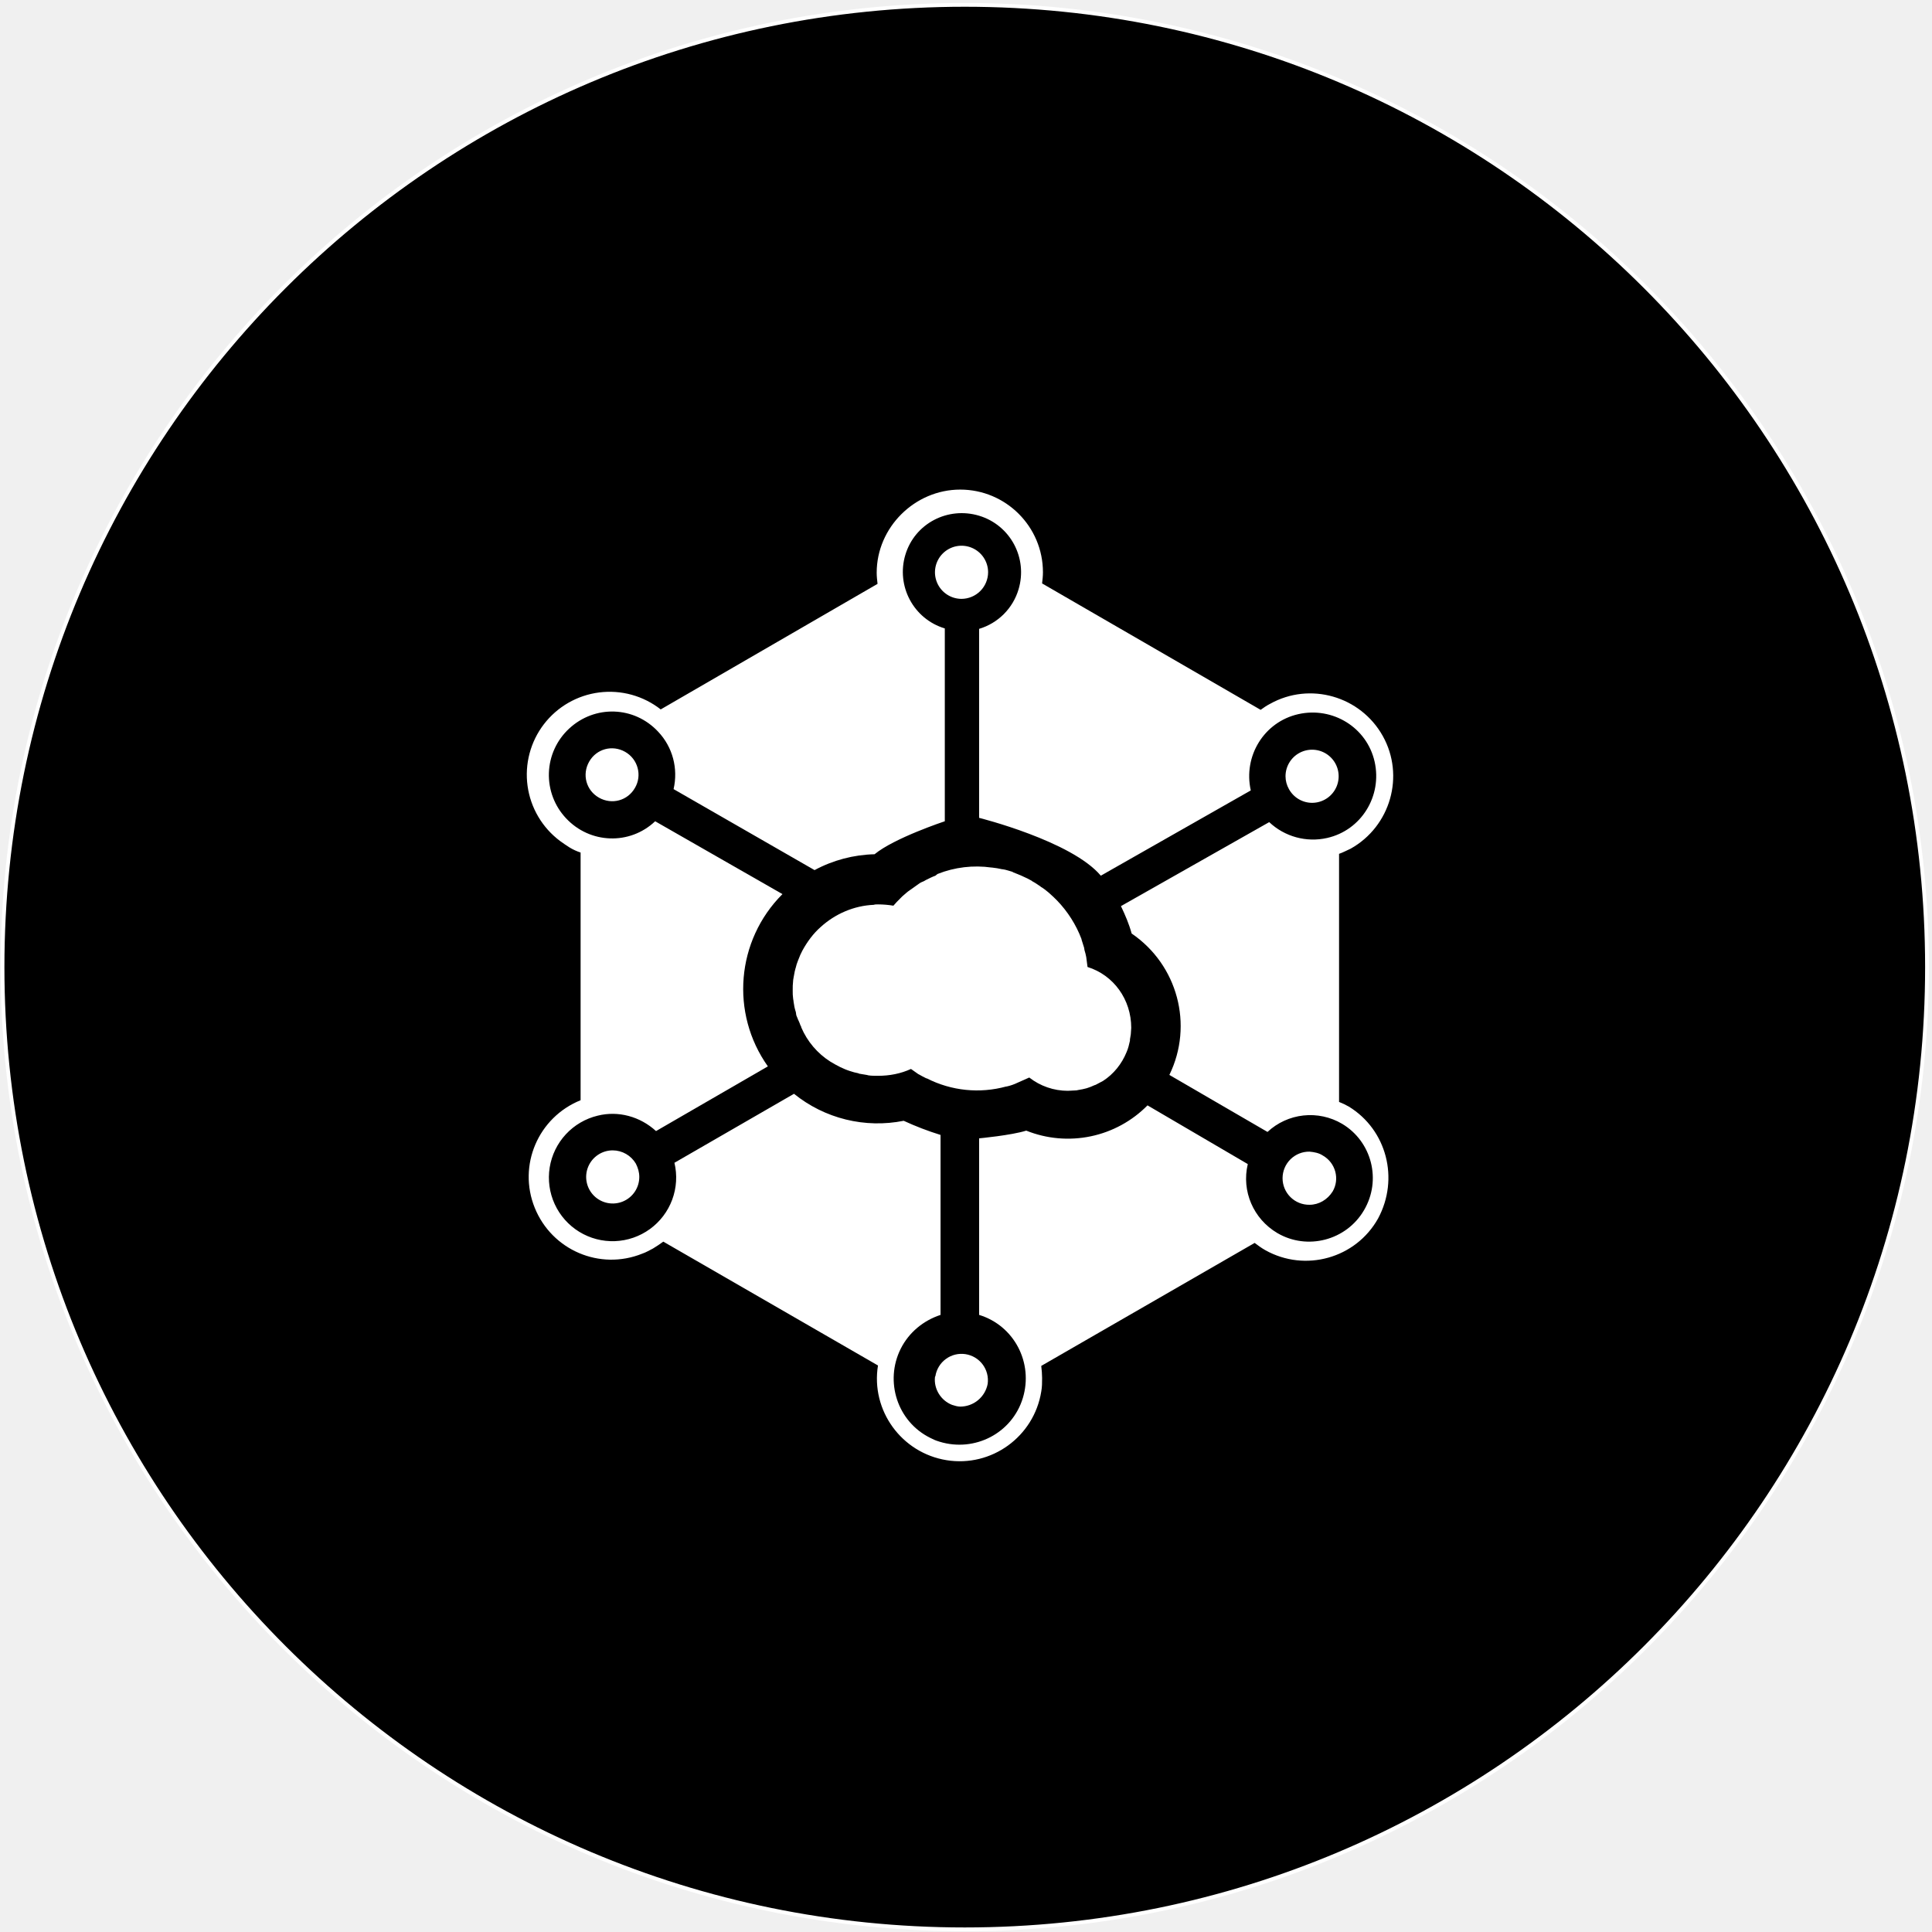
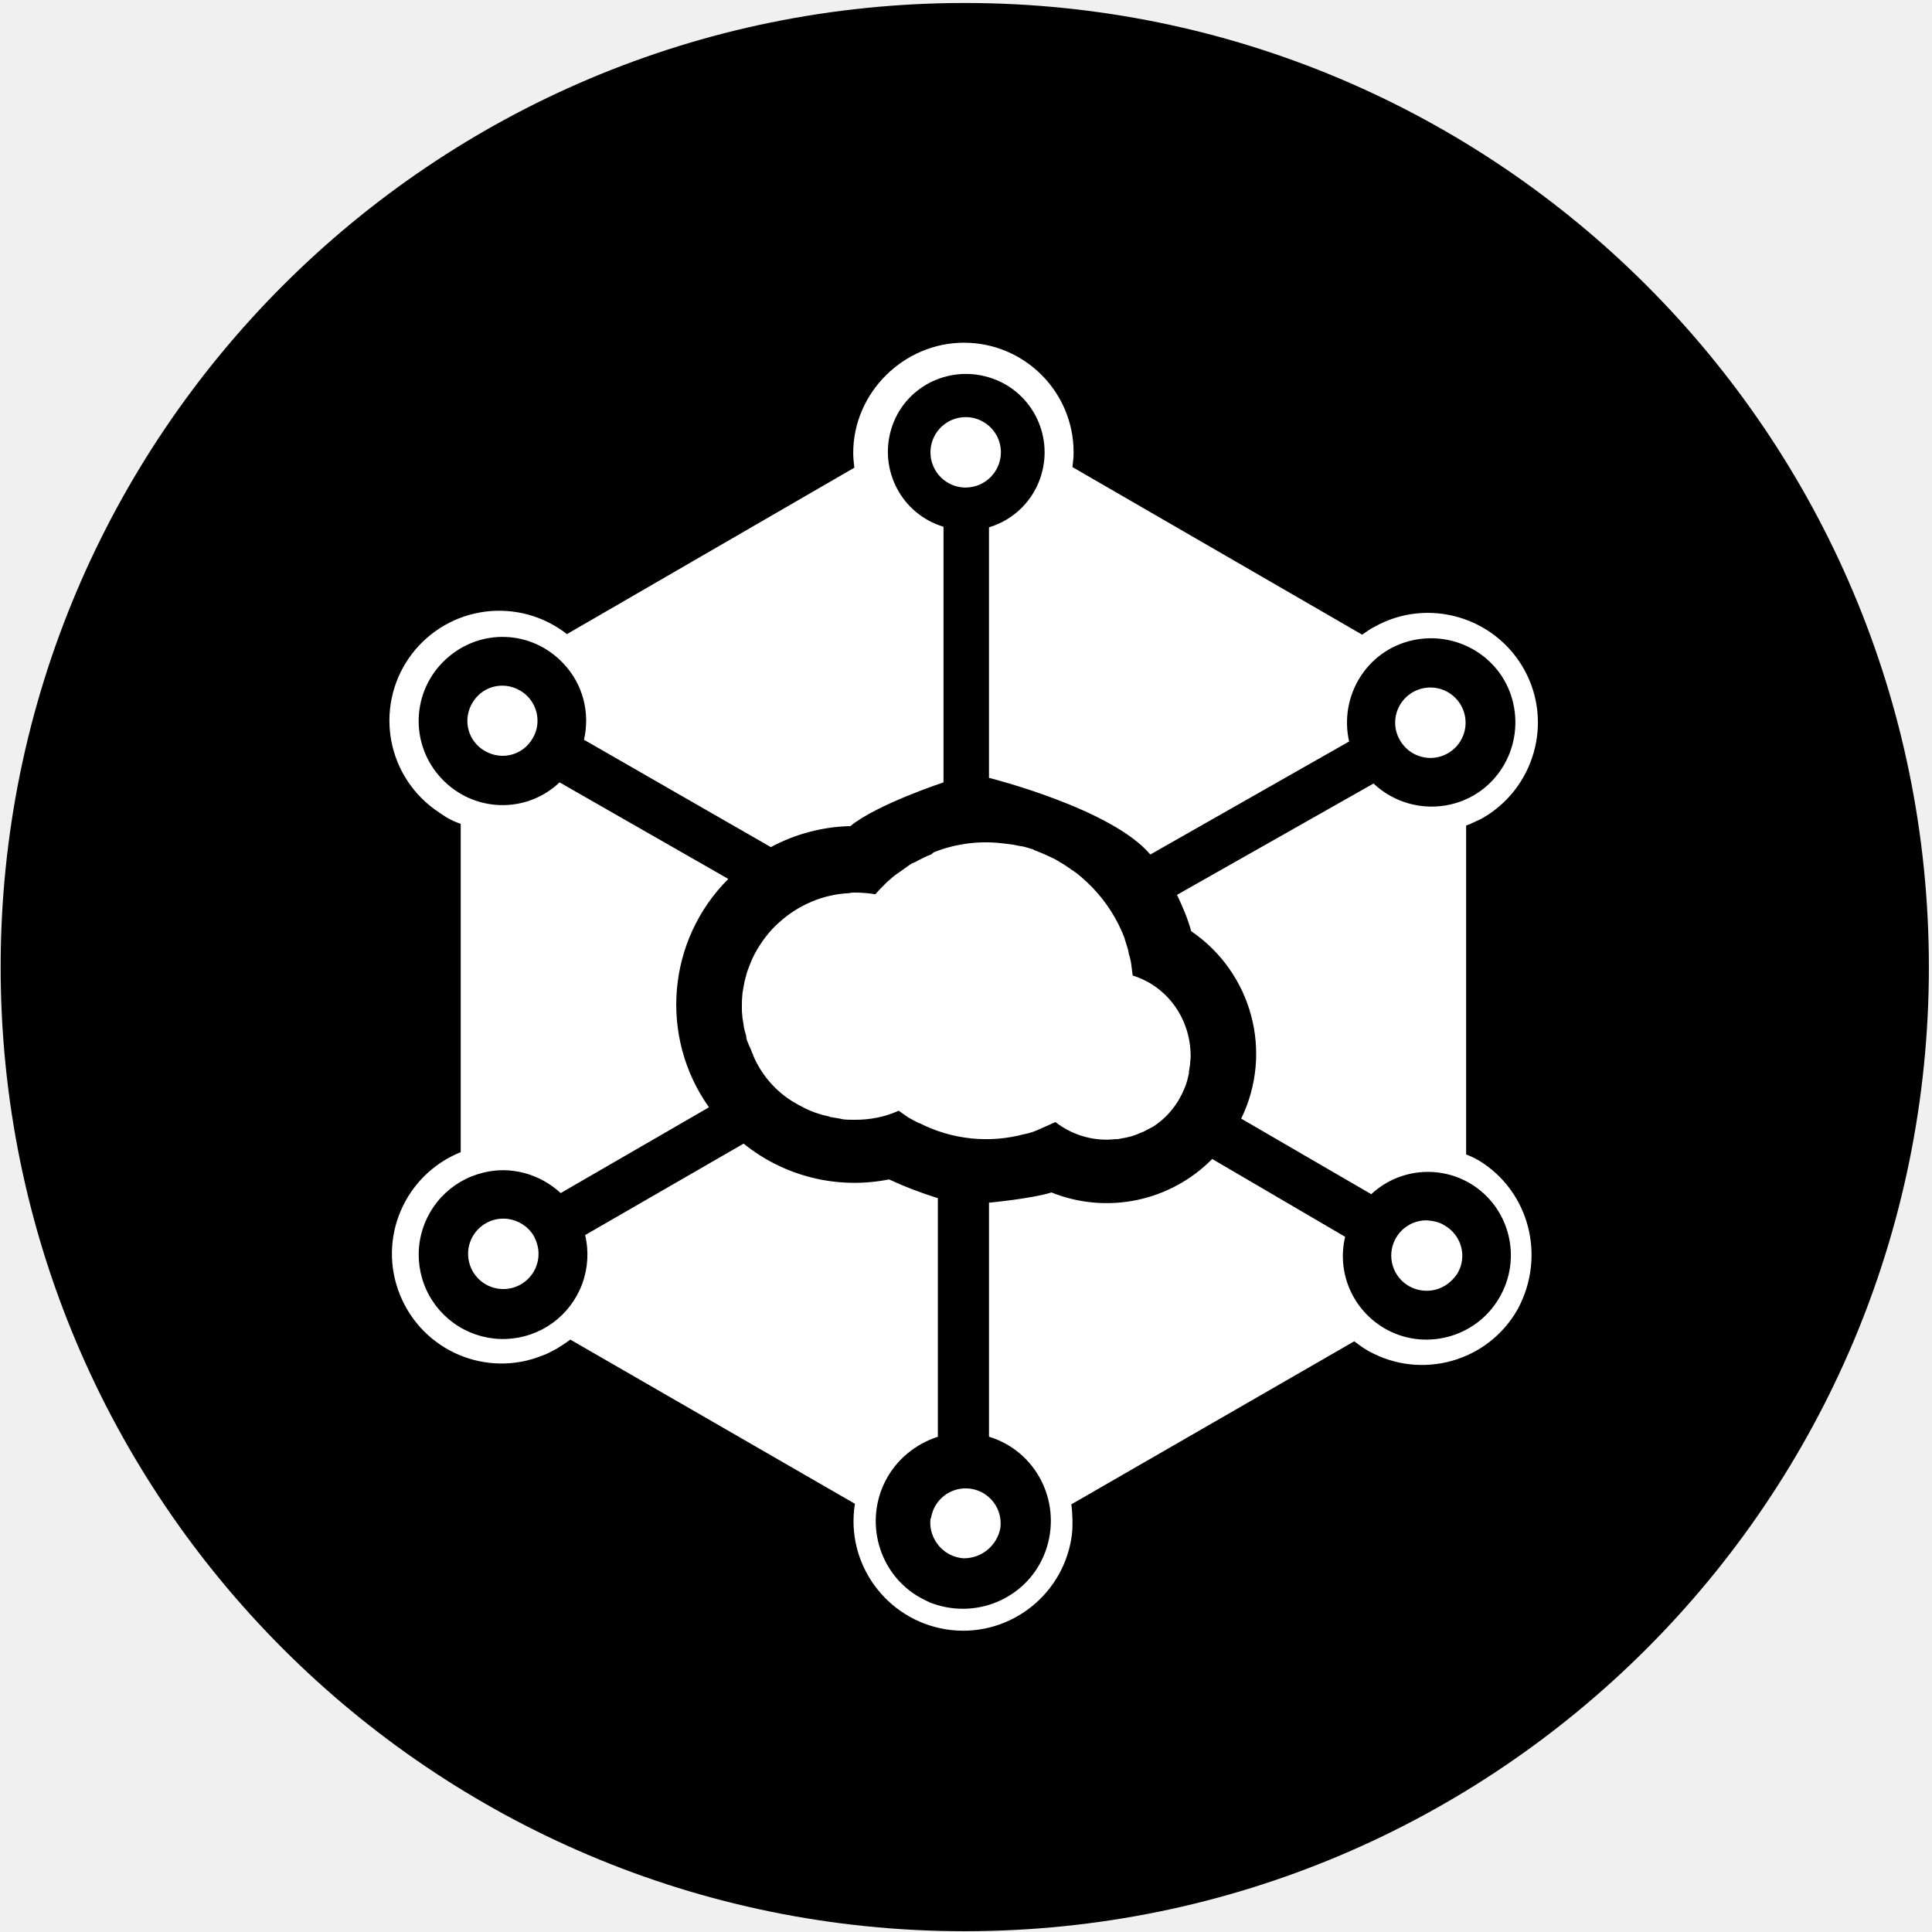
<svg xmlns="http://www.w3.org/2000/svg" width="513" height="513" viewBox="0 0 513 513" fill="none">
-   <circle cx="256.172" cy="256.792" r="255.5" fill="black" stroke="white" />
+   <circle cx="256.172" cy="256.792" r="256" fill="black" />
  <g clip-path="url(#clip0_40_357)">
-     <path d="M162.696 305.453C161.301 305.453 159.937 305.867 158.777 306.642C157.617 307.417 156.712 308.519 156.178 309.808C155.644 311.097 155.505 312.516 155.777 313.884C156.049 315.253 156.721 316.51 157.708 317.496C158.694 318.483 159.952 319.155 161.32 319.427C162.689 319.699 164.107 319.56 165.396 319.026C166.685 318.492 167.787 317.588 168.562 316.427C169.338 315.267 169.751 313.903 169.751 312.508C169.751 311.257 169.41 310.119 168.841 308.981C168.21 307.911 167.312 307.023 166.235 306.405C165.158 305.787 163.938 305.459 162.696 305.454M262.37 151.96C262.37 150.564 261.956 149.2 261.181 148.04C260.405 146.88 259.304 145.976 258.014 145.442C256.725 144.908 255.307 144.768 253.938 145.04C252.57 145.312 251.313 145.984 250.326 146.971C249.339 147.958 248.667 149.215 248.395 150.583C248.123 151.952 248.263 153.37 248.797 154.659C249.331 155.949 250.235 157.05 251.395 157.826C252.555 158.601 253.919 159.015 255.315 159.015C257.182 159.004 258.971 158.257 260.292 156.937C261.612 155.616 262.359 153.827 262.37 151.96ZM348.396 213.175C349.791 213.175 351.155 212.761 352.315 211.986C353.476 211.211 354.38 210.109 354.914 208.82C355.448 207.531 355.587 206.112 355.315 204.744C355.043 203.375 354.371 202.118 353.384 201.132C352.398 200.145 351.141 199.473 349.772 199.201C348.404 198.929 346.985 199.068 345.696 199.602C344.407 200.136 343.305 201.04 342.53 202.201C341.755 203.361 341.341 204.725 341.341 206.12C341.345 207.317 341.659 208.493 342.252 209.534C342.858 210.634 343.747 211.551 344.827 212.192C345.908 212.832 347.14 213.172 348.396 213.175ZM165.99 199.634C162.576 197.699 158.366 198.838 156.432 202.251C154.498 205.665 155.636 209.875 159.05 211.809C162.463 213.743 166.674 212.605 168.607 209.192C170.542 205.892 169.403 201.568 165.99 199.634ZM351.234 306.818C350.21 306.135 348.958 305.907 347.707 305.793C346.773 305.781 345.845 305.954 344.978 306.303C344.111 306.652 343.322 307.169 342.657 307.825C341.992 308.482 341.463 309.264 341.103 310.126C340.742 310.988 340.557 311.913 340.557 312.848C340.557 313.782 340.742 314.707 341.103 315.57C341.463 316.432 341.992 317.214 342.657 317.87C343.322 318.526 344.111 319.044 344.978 319.393C345.845 319.742 346.773 319.915 347.707 319.902C350.21 319.902 352.48 318.537 353.851 316.375C355.786 313.075 354.647 308.751 351.234 306.818ZM248.26 365.642C247.918 368.828 249.853 371.899 252.811 373.037C253.493 373.264 254.29 373.493 254.973 373.493C256.698 373.49 258.369 372.886 259.697 371.786C261.026 370.685 261.931 369.156 262.255 367.462C262.508 365.63 262.027 363.771 260.918 362.292C259.808 360.812 258.159 359.83 256.329 359.56C254.499 359.29 252.637 359.754 251.147 360.85C249.657 361.946 248.66 363.586 248.373 365.413C248.311 365.475 248.272 365.554 248.26 365.64" fill="white" />
-     <path d="M358.176 293.847C357.337 293.362 356.462 292.943 355.558 292.595V226.715C356.582 226.373 357.607 225.804 358.631 225.35C369.209 219.433 373.079 206.007 367.164 195.422C361.25 184.838 347.821 180.974 337.236 186.889C336.325 187.344 335.53 187.913 334.734 188.482L276.704 154.916C276.818 153.892 276.931 152.981 276.931 151.958C276.93 139.785 267.036 130 254.974 130C242.913 130 232.786 140.013 232.786 152.073C232.786 153.097 232.9 154.008 233.013 155.031L175.439 188.37C173.149 186.576 170.525 185.254 167.721 184.48C164.916 183.707 161.986 183.498 159.099 183.865C156.213 184.232 153.428 185.168 150.906 186.618C148.385 188.069 146.175 190.006 144.407 192.316C142.639 194.627 141.346 197.265 140.605 200.078C139.863 202.892 139.687 205.824 140.087 208.706C140.487 211.588 141.454 214.362 142.933 216.867C144.412 219.373 146.374 221.56 148.704 223.302C149.5 223.871 150.297 224.44 151.207 225.008C152.136 225.577 153.129 226.035 154.165 226.373V292.14C142.899 296.691 137.436 309.439 141.987 320.699C146.538 331.96 159.282 337.426 170.548 332.874C171.572 332.533 172.483 331.964 173.392 331.51C174.303 330.941 175.212 330.372 176.123 329.689L233.128 362.573C231.193 374.519 239.386 385.784 251.334 387.719C263.282 389.654 274.546 381.461 276.48 369.513C276.707 368.262 276.707 367.124 276.707 365.871C276.692 364.806 276.616 363.742 276.48 362.685L333.144 330.03C334.055 330.712 334.965 331.395 335.989 331.965C346.567 337.882 359.997 334.127 365.917 323.545C371.602 312.962 368.188 299.991 358.176 293.847ZM362.158 321.382C357.493 329.346 347.138 332.077 339.174 327.413C332.802 323.657 329.616 316.262 331.323 309.095L304.697 293.506C300.588 297.673 295.34 300.533 289.61 301.726C283.881 302.92 277.927 302.394 272.496 300.214C268.514 301.465 259.983 302.263 259.983 302.263V349.141C269.314 351.986 274.431 361.885 271.593 371.214C268.755 380.544 258.849 385.662 249.519 382.824C249.405 382.824 249.292 382.711 249.177 382.711C248.381 382.484 247.697 382.142 247.015 381.8C238.253 377.476 234.84 366.781 239.164 358.134C241.326 353.81 245.195 350.625 249.742 349.145V301.356C246.4 300.323 243.131 299.068 239.956 297.601C234.872 298.617 229.627 298.501 224.593 297.262C219.559 296.023 214.859 293.691 210.828 290.432L179.082 308.75C179.858 312.001 179.652 315.409 178.492 318.542C177.331 321.676 175.267 324.396 172.561 326.357C169.855 328.318 166.628 329.432 163.288 329.559C159.949 329.687 156.646 328.821 153.799 327.072C150.951 325.322 148.686 322.768 147.291 319.731C145.895 316.695 145.43 313.313 145.956 310.012C146.483 306.712 147.975 303.642 150.246 301.19C152.517 298.738 155.464 297.014 158.714 296.237C164.176 294.872 169.979 296.464 174.194 300.333L203.891 283.151C193.879 269.043 195.472 249.699 207.761 237.411L173.963 218.067C167.255 224.438 156.668 224.098 150.297 217.271C148.781 215.661 147.599 213.767 146.818 211.697C146.037 209.628 145.673 207.425 145.747 205.215C145.821 203.005 146.331 200.831 147.249 198.818C148.166 196.806 149.473 194.995 151.093 193.49C157.92 187.119 168.388 187.459 174.759 194.286C178.629 198.382 180.108 204.071 178.855 209.532L216.29 231.037C221.194 228.398 226.652 226.956 232.22 226.826C237.456 222.505 250.872 218.067 250.872 218.067V166.866C242.566 164.363 237.901 155.601 240.404 147.295C242.906 138.989 251.674 134.438 259.981 136.94C268.287 139.443 272.952 148.204 270.449 156.511C269.709 158.987 268.365 161.24 266.538 163.068C264.71 164.895 262.457 166.239 259.981 166.979V217.16C259.981 217.16 284.558 223.304 292.295 232.52L332.119 209.878C330.07 200.776 335.646 191.672 344.749 189.625C353.853 187.578 362.955 193.152 365.002 202.255C367.049 211.359 361.475 220.461 352.372 222.508C349.662 223.119 346.844 223.054 344.166 222.32C341.487 221.586 339.03 220.205 337.01 218.298L297.642 240.597C298.78 242.986 299.804 245.37 300.487 247.879C312.662 256.185 316.986 272.114 310.5 285.427L336.558 300.56C339.183 298.113 342.529 296.58 346.097 296.19C349.665 295.801 353.264 296.575 356.355 298.398C364.206 303.062 366.933 313.304 362.16 321.382H362.158Z" fill="white" />
-     <path d="M288.769 256.754C288.655 255.843 288.542 255.048 288.427 254.137C288.315 253.521 288.163 252.913 287.971 252.317C287.971 252.09 287.858 251.861 287.858 251.634C287.631 250.952 287.402 250.155 287.175 249.472V249.359C285.729 245.542 283.522 242.058 280.689 239.119C280.007 238.436 279.438 237.867 278.641 237.184L278.527 237.07C277.845 236.501 277.162 235.932 276.365 235.477L276.252 235.363C275.569 234.908 274.772 234.339 274.09 233.999L273.976 233.885C273.241 233.461 272.481 233.081 271.701 232.747L271.474 232.634C270.678 232.292 269.88 231.951 268.971 231.61L268.857 231.496C267.947 231.269 267.151 230.927 266.24 230.814H266.126C265.226 230.607 264.314 230.455 263.396 230.358H263.282C258.436 229.67 253.494 230.258 248.945 232.065L248.376 232.52C247.694 232.747 246.556 233.316 245.873 233.658C245.518 233.893 245.136 234.084 244.736 234.227C244.394 234.34 243.825 234.796 243.484 235.023C243.144 235.25 242.347 235.819 241.891 236.161L241.549 236.388C240.867 236.843 240.298 237.412 239.614 237.981L239.046 238.55C238.363 239.232 237.794 239.801 237.225 240.485C235.872 240.258 234.502 240.144 233.13 240.143C232.674 240.143 232.334 240.143 231.992 240.256C226.758 240.483 221.752 242.645 217.883 246.174C215.948 247.88 214.356 250.044 213.11 252.318L212.989 252.55C212.638 253.211 212.334 253.895 212.078 254.599C211.965 254.826 211.965 254.94 211.851 255.168C211.61 255.757 211.42 256.366 211.282 256.988C211.169 257.215 211.169 257.557 211.055 257.784C210.942 258.353 210.828 258.921 210.713 259.604C210.713 259.831 210.6 260.059 210.6 260.4C210.505 261.269 210.467 262.143 210.486 263.017C210.467 263.74 210.505 264.463 210.6 265.179C210.6 265.406 210.713 265.635 210.713 265.975C210.827 266.43 210.827 266.886 210.94 267.34C211.054 267.794 211.054 267.909 211.167 268.251C211.297 268.578 211.373 268.924 211.394 269.275C211.394 269.617 211.621 269.957 211.736 270.299C211.829 270.573 211.944 270.839 212.078 271.095C212.249 271.466 212.401 271.846 212.533 272.233C212.647 272.46 212.76 272.575 212.76 272.802C214.36 276.549 217.058 279.724 220.5 281.904C222.207 282.928 223.914 283.839 225.734 284.407C226.44 284.649 227.162 284.839 227.896 284.976L228.123 285.089L230.172 285.431L230.627 285.544C231.423 285.658 232.22 285.658 233.13 285.658C236.202 285.658 239.16 285.089 241.891 283.838C242.574 284.293 243.143 284.749 243.826 285.203L244.053 285.316C244.622 285.658 245.305 285.999 245.988 286.34H246.099C252.603 289.655 260.108 290.426 267.149 288.502H267.263C268.287 288.281 269.28 287.937 270.221 287.478L273.294 286.113C276.219 288.396 279.823 289.637 283.534 289.64C284.33 289.64 285.013 289.527 285.809 289.527L286.378 289.413C287.107 289.305 287.829 289.153 288.54 288.958C289.241 288.742 289.926 288.476 290.589 288.162L290.931 288.048C291.613 287.706 292.182 287.366 292.866 287.024C295.71 285.204 297.872 282.473 299.123 279.4C299.579 278.376 299.806 277.352 300.034 276.329V275.987C300.148 275.531 300.148 275.076 300.261 274.622C300.261 274.053 300.375 273.484 300.375 272.915C300.375 265.406 295.71 258.92 288.765 256.758" fill="white" />
+     <path d="M133.644 323.577C131.795 323.577 129.987 324.126 128.449 325.153C126.911 326.181 125.712 327.641 125.004 329.35C124.296 331.059 124.111 332.939 124.472 334.754C124.833 336.568 125.724 338.234 127.032 339.542C128.339 340.85 130.006 341.741 131.82 342.101C133.634 342.462 135.514 342.277 137.223 341.569C138.932 340.861 140.393 339.663 141.42 338.125C142.448 336.587 142.996 334.779 142.996 332.929C142.996 331.27 142.543 329.762 141.789 328.254C140.953 326.836 139.763 325.659 138.335 324.839C136.907 324.02 135.291 323.585 133.644 323.579M265.769 120.109C265.769 118.26 265.221 116.452 264.193 114.914C263.166 113.376 261.705 112.177 259.996 111.469C258.287 110.761 256.407 110.576 254.593 110.937C252.779 111.298 251.112 112.189 249.804 113.496C248.497 114.804 247.606 116.471 247.245 118.285C246.884 120.099 247.069 121.979 247.777 123.688C248.485 125.397 249.684 126.858 251.222 127.885C252.76 128.913 254.568 129.461 256.417 129.461C258.893 129.447 261.264 128.458 263.015 126.707C264.766 124.956 265.755 122.585 265.769 120.109ZM379.804 201.256C381.654 201.256 383.462 200.707 385 199.68C386.538 198.652 387.736 197.191 388.444 195.483C389.152 193.774 389.337 191.893 388.976 190.079C388.615 188.265 387.725 186.599 386.417 185.291C385.109 183.983 383.443 183.092 381.629 182.731C379.814 182.371 377.934 182.556 376.225 183.264C374.516 183.971 373.056 185.17 372.028 186.708C371.001 188.246 370.452 190.054 370.452 191.904C370.458 193.491 370.874 195.049 371.659 196.428C372.463 197.887 373.641 199.103 375.074 199.952C376.506 200.801 378.139 201.251 379.804 201.256ZM138.01 183.306C133.485 180.741 127.904 182.251 125.341 186.775C122.777 191.3 124.286 196.881 128.81 199.445C133.335 202.008 138.916 200.5 141.48 195.975C144.045 191.601 142.535 185.869 138.01 183.306ZM383.566 325.386C382.208 324.482 380.55 324.179 378.891 324.029C377.652 324.012 376.423 324.241 375.273 324.704C374.124 325.166 373.078 325.852 372.196 326.722C371.315 327.592 370.614 328.629 370.136 329.772C369.659 330.914 369.412 332.141 369.412 333.38C369.412 334.618 369.659 335.845 370.136 336.988C370.614 338.131 371.315 339.167 372.196 340.037C373.078 340.907 374.124 341.593 375.273 342.056C376.423 342.518 377.652 342.748 378.891 342.731C382.208 342.731 385.218 340.922 387.036 338.056C389.601 333.681 388.091 327.95 383.566 325.386ZM247.065 403.362C246.612 407.586 249.177 411.657 253.098 413.166C254.003 413.467 255.06 413.769 255.964 413.769C258.251 413.766 260.466 412.966 262.227 411.507C263.989 410.048 265.187 408.021 265.617 405.775C265.953 403.346 265.316 400.883 263.845 398.922C262.373 396.96 260.187 395.659 257.762 395.301C255.336 394.943 252.867 395.557 250.892 397.01C248.917 398.463 247.596 400.637 247.216 403.06C247.134 403.141 247.081 403.247 247.065 403.361" fill="white" />
+     <path d="M392.768 308.192C391.656 307.549 390.496 306.995 389.298 306.534V219.204C390.656 218.751 392.013 217.997 393.371 217.395C407.393 209.551 412.523 191.753 404.683 177.723C396.842 163.692 379.041 158.571 365.011 166.411C363.804 167.015 362.748 167.769 361.693 168.523L284.771 124.029C284.921 122.671 285.072 121.464 285.072 120.108C285.07 103.97 271.954 91 255.966 91C239.977 91 226.554 104.273 226.554 120.26C226.554 121.618 226.704 122.825 226.855 124.181L150.536 168.374C147.5 165.996 144.022 164.243 140.304 163.218C136.586 162.193 132.702 161.916 128.876 162.402C125.05 162.889 121.359 164.129 118.016 166.052C114.672 167.975 111.744 170.543 109.4 173.605C107.056 176.668 105.343 180.165 104.36 183.895C103.377 187.624 103.144 191.511 103.673 195.331C104.203 199.151 105.485 202.829 107.446 206.15C109.407 209.471 112.007 212.37 115.096 214.679C116.151 215.433 117.208 216.187 118.413 216.941C119.645 217.695 120.961 218.303 122.334 218.751V305.93C107.401 311.963 100.159 328.861 106.192 343.788C112.225 358.714 129.118 365.959 144.051 359.927C145.409 359.473 146.616 358.719 147.822 358.117C149.029 357.363 150.235 356.609 151.442 355.705L227.007 399.294C224.442 415.13 235.302 430.062 251.14 432.627C266.978 435.192 281.91 424.332 284.473 408.494C284.774 406.835 284.774 405.327 284.774 403.667C284.754 402.254 284.654 400.844 284.473 399.443L359.587 356.156C360.794 357.061 361.999 357.965 363.357 358.721C377.379 366.565 395.182 361.587 403.029 347.56C410.565 333.531 406.041 316.337 392.768 308.192ZM398.046 344.692C391.863 355.25 378.137 358.87 367.579 352.686C359.134 347.709 354.91 337.905 357.172 328.404L321.878 307.741C316.431 313.264 309.473 317.055 301.879 318.637C294.285 320.219 286.392 319.522 279.193 316.633C273.914 318.291 262.606 319.348 262.606 319.348V381.49C274.974 385.26 281.758 398.383 277.996 410.749C274.234 423.116 261.103 429.901 248.734 426.139C248.584 426.139 248.433 425.989 248.281 425.989C247.226 425.688 246.32 425.235 245.415 424.782C233.801 419.05 229.276 404.872 235.008 393.41C237.874 387.678 243.002 383.456 249.03 381.495V318.146C244.6 316.777 240.267 315.114 236.058 313.168C229.319 314.515 222.366 314.362 215.693 312.719C209.02 311.077 202.79 307.986 197.446 303.666L155.365 327.948C156.393 332.257 156.121 336.774 154.582 340.928C153.043 345.083 150.307 348.687 146.72 351.287C143.133 353.886 138.855 355.364 134.429 355.532C130.002 355.701 125.624 354.553 121.85 352.234C118.075 349.915 115.073 346.529 113.222 342.504C111.372 338.479 110.757 333.996 111.454 329.621C112.151 325.246 114.13 321.176 117.14 317.926C120.151 314.676 124.057 312.391 128.366 311.361C135.606 309.552 143.297 311.662 148.886 316.79L188.252 294.015C174.978 275.312 177.09 249.671 193.382 233.381L148.58 207.74C139.687 216.186 125.654 215.734 117.208 206.685C115.198 204.55 113.631 202.039 112.596 199.297C111.56 196.554 111.078 193.633 111.176 190.703C111.274 187.773 111.951 184.892 113.167 182.224C114.383 179.557 116.115 177.156 118.263 175.161C127.312 166.715 141.189 167.167 149.635 176.216C154.765 181.645 156.724 189.186 155.064 196.427L204.686 224.932C211.188 221.435 218.423 219.523 225.803 219.351C232.744 213.622 250.528 207.74 250.528 207.74V139.868C239.517 136.551 233.334 124.937 236.651 113.926C239.969 102.915 251.592 96.882 262.602 100.2C273.613 103.517 279.796 115.132 276.479 126.142C275.498 129.425 273.716 132.412 271.294 134.834C268.872 137.256 265.885 139.038 262.602 140.019V206.538C262.602 206.538 295.181 214.683 305.438 226.899L358.227 196.885C355.512 184.819 362.902 172.752 374.97 170.038C387.037 167.324 399.103 174.713 401.817 186.781C404.531 198.848 397.142 210.914 385.074 213.628C381.483 214.437 377.747 214.351 374.196 213.377C370.646 212.404 367.389 210.573 364.712 208.046L312.526 237.605C314.034 240.772 315.392 243.932 316.296 247.258C332.435 258.269 338.167 279.384 329.569 297.031L364.111 317.091C367.592 313.847 372.027 311.815 376.757 311.299C381.487 310.782 386.256 311.809 390.355 314.225C400.762 320.408 404.377 333.984 398.05 344.692H398.046Z" fill="white" />
+     <path d="M300.763 259.023C300.612 257.816 300.462 256.76 300.31 255.553C300.162 254.736 299.96 253.93 299.706 253.14C299.706 252.839 299.555 252.537 299.555 252.236C299.255 251.331 298.952 250.274 298.651 249.37V249.219C296.733 244.159 293.808 239.542 290.053 235.645C289.148 234.741 288.394 233.987 287.338 233.08L287.187 232.93C286.282 232.176 285.378 231.422 284.321 230.818L284.171 230.668C283.266 230.064 282.209 229.31 281.305 228.858L281.154 228.708C280.18 228.145 279.173 227.642 278.138 227.2L277.837 227.049C276.782 226.596 275.725 226.145 274.519 225.691L274.369 225.541C273.162 225.24 272.107 224.787 270.899 224.636H270.749C269.556 224.362 268.347 224.16 267.129 224.033H266.978C260.554 223.12 254.003 223.9 247.973 226.295L247.219 226.899C246.315 227.2 244.806 227.954 243.902 228.407C243.431 228.718 242.925 228.971 242.394 229.161C241.94 229.312 241.186 229.915 240.735 230.216C240.283 230.517 239.227 231.271 238.623 231.724L238.17 232.025C237.265 232.629 236.511 233.383 235.605 234.137L234.851 234.891C233.946 235.796 233.192 236.55 232.438 237.456C230.644 237.156 228.828 237.004 227.009 237.003C226.405 237.003 225.954 237.003 225.501 237.154C218.563 237.455 211.927 240.321 206.798 244.997C204.233 247.26 202.123 250.127 200.471 253.142L200.311 253.45C199.846 254.326 199.442 255.233 199.103 256.165C198.953 256.466 198.953 256.619 198.802 256.919C198.483 257.701 198.23 258.508 198.048 259.332C197.898 259.633 197.898 260.086 197.747 260.387C197.597 261.141 197.446 261.896 197.294 262.8C197.294 263.101 197.144 263.404 197.144 263.855C197.018 265.007 196.968 266.166 196.993 267.325C196.968 268.283 197.018 269.241 197.144 270.191C197.144 270.492 197.294 270.794 197.294 271.246C197.445 271.849 197.445 272.453 197.595 273.055C197.746 273.657 197.746 273.809 197.896 274.262C198.068 274.696 198.169 275.154 198.197 275.62C198.197 276.073 198.498 276.525 198.65 276.978C198.773 277.341 198.925 277.694 199.103 278.033C199.33 278.525 199.532 279.028 199.707 279.541C199.857 279.842 200.008 279.994 200.008 280.295C202.127 285.263 205.705 289.47 210.268 292.361C212.53 293.719 214.793 294.926 217.205 295.678C218.141 296 219.099 296.252 220.071 296.432L220.372 296.583L223.088 297.036L223.691 297.187C224.746 297.337 225.803 297.337 227.009 297.337C231.082 297.337 235.003 296.583 238.623 294.924C239.528 295.528 240.282 296.131 241.188 296.733L241.489 296.884C242.243 297.337 243.148 297.788 244.054 298.242H244.201C252.822 302.635 262.771 303.657 272.105 301.108H272.255C273.612 300.815 274.929 300.359 276.176 299.75L280.25 297.941C284.128 300.966 288.905 302.612 293.824 302.616C294.879 302.616 295.785 302.465 296.84 302.465L297.594 302.315C298.561 302.171 299.518 301.969 300.46 301.711C301.39 301.426 302.297 301.073 303.176 300.656L303.629 300.506C304.533 300.053 305.287 299.601 306.194 299.148C309.964 296.735 312.83 293.115 314.489 289.042C315.093 287.684 315.394 286.326 315.696 284.97V284.517C315.847 283.914 315.847 283.31 315.997 282.708C315.997 281.954 316.148 281.2 316.148 280.446C316.148 270.492 309.964 261.894 300.758 259.028" fill="white" />
  </g>
  <defs>
    <clipPath id="clip0_40_357">
-       <rect width="258" height="258" fill="white" transform="translate(126 130)" />
+       <rect width="342" height="342" fill="white" transform="translate(85 91)" />
    </clipPath>
  </defs>
</svg>
